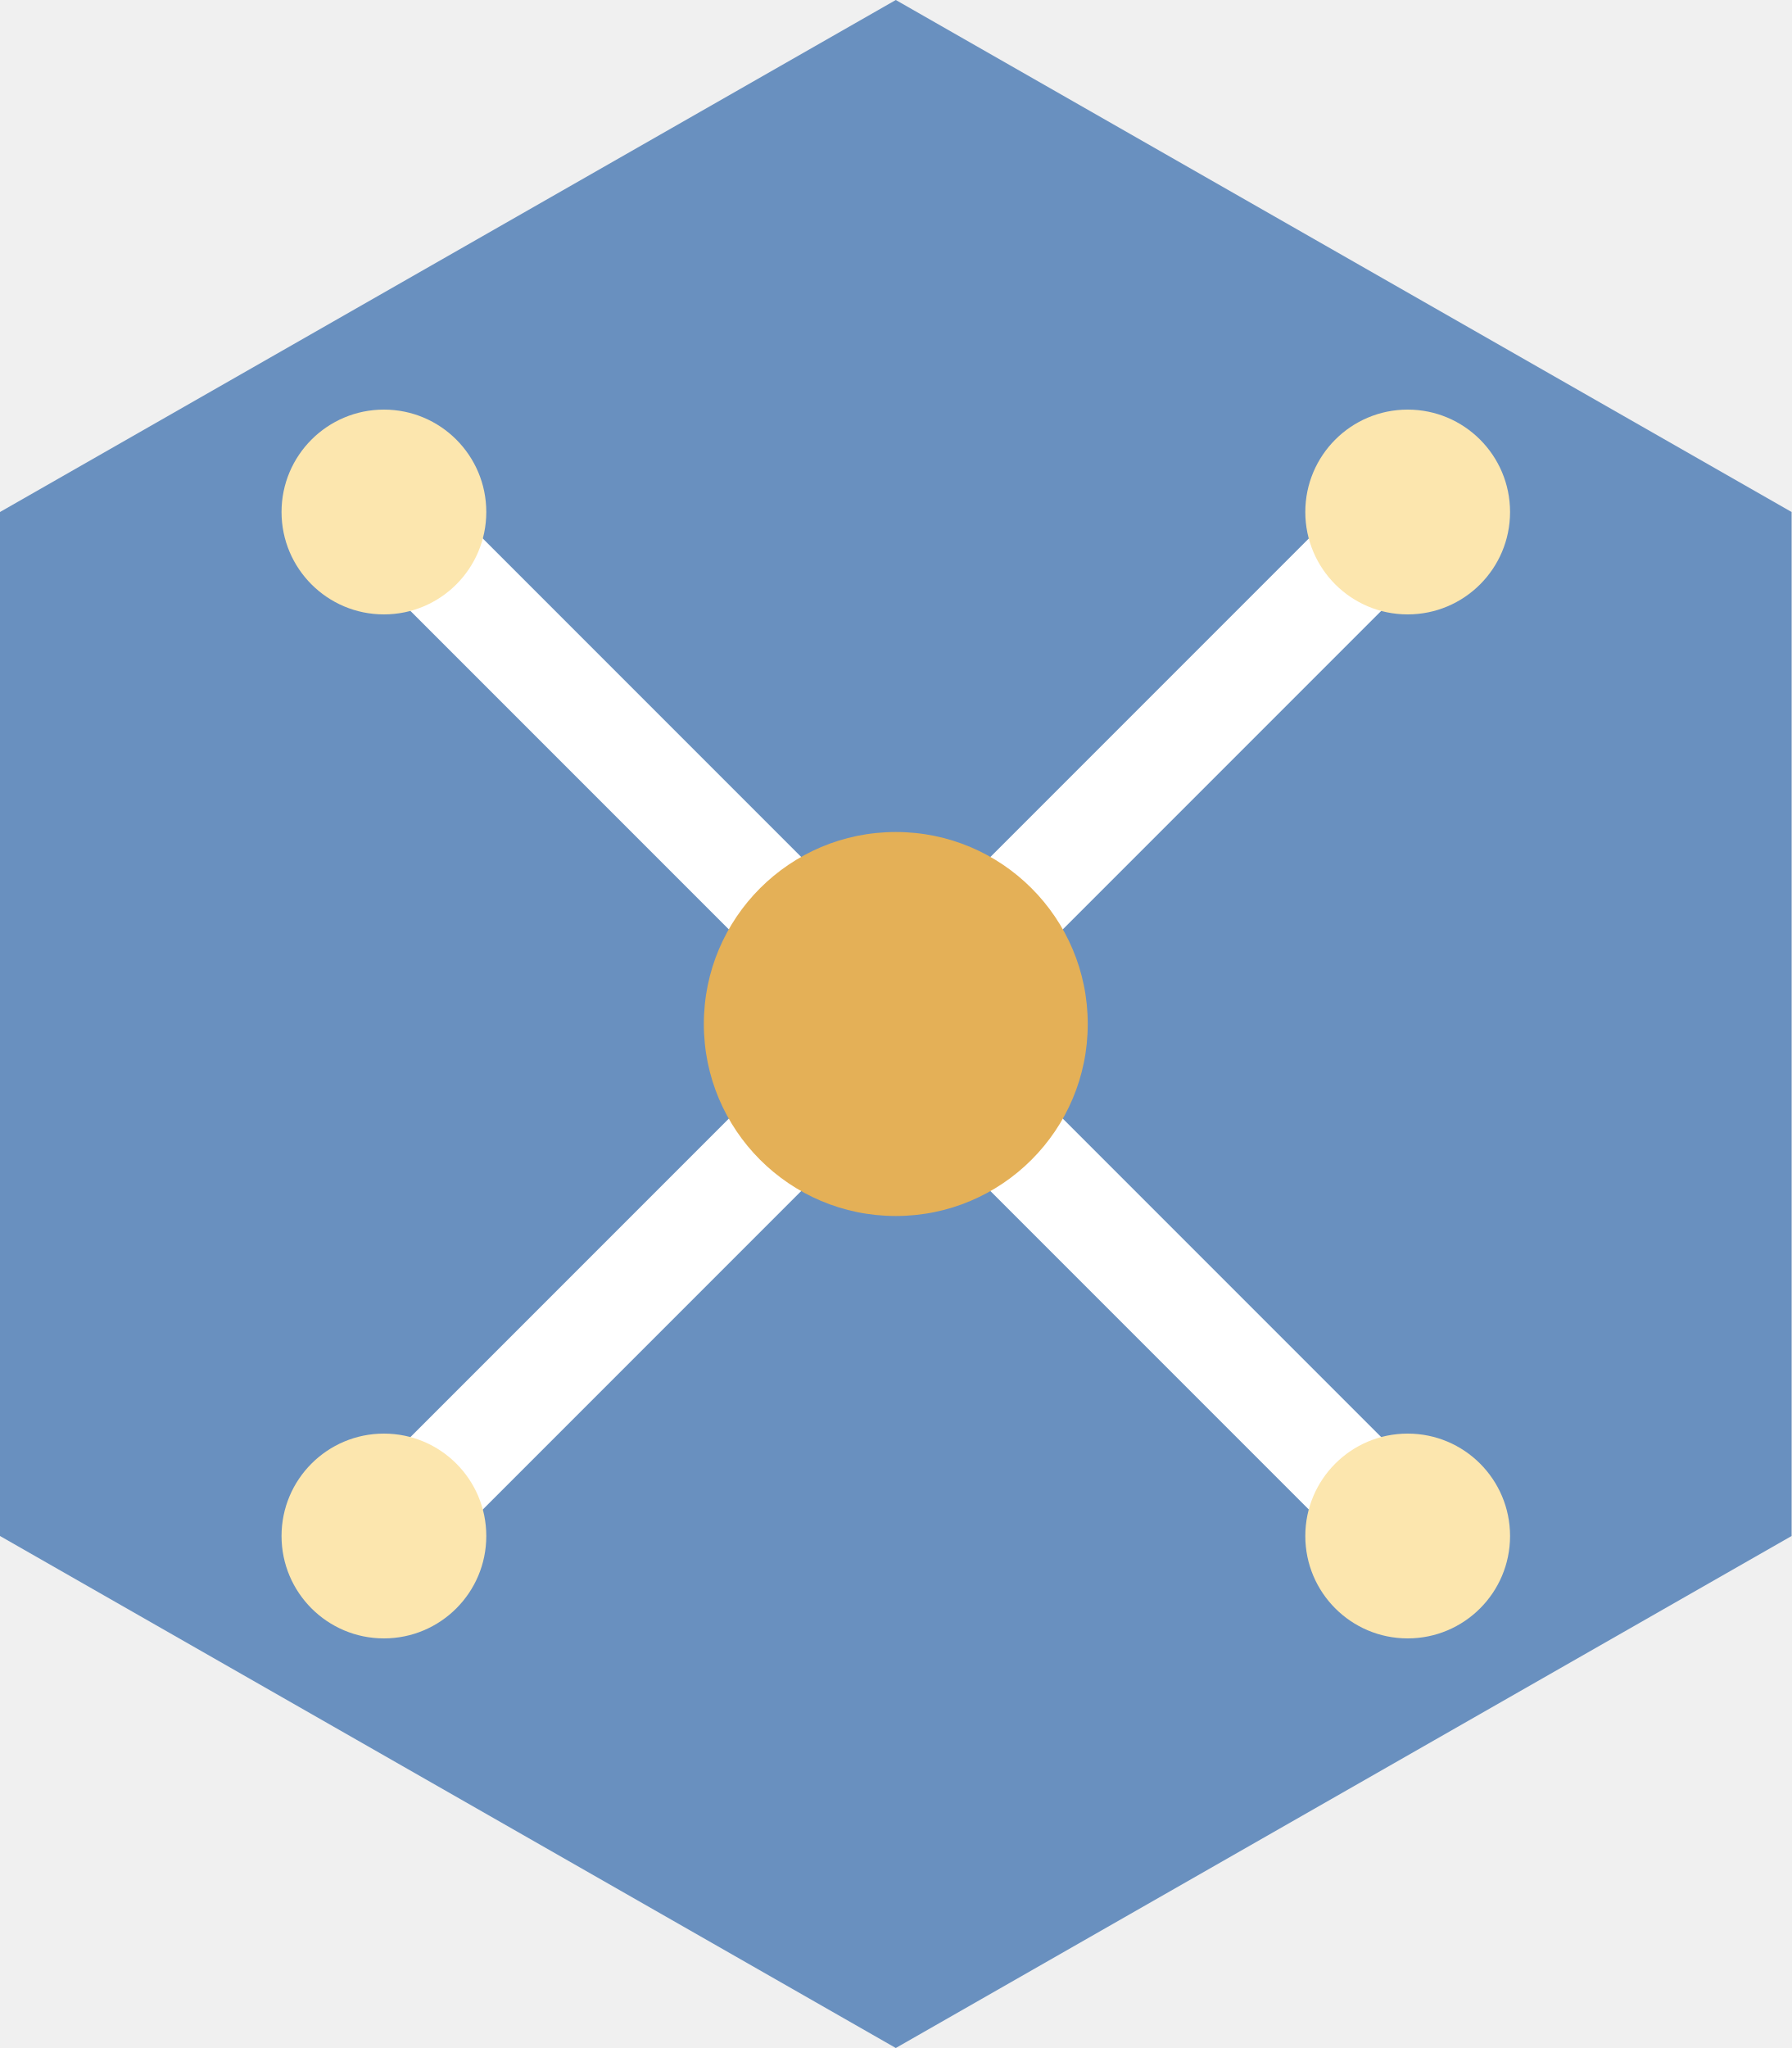
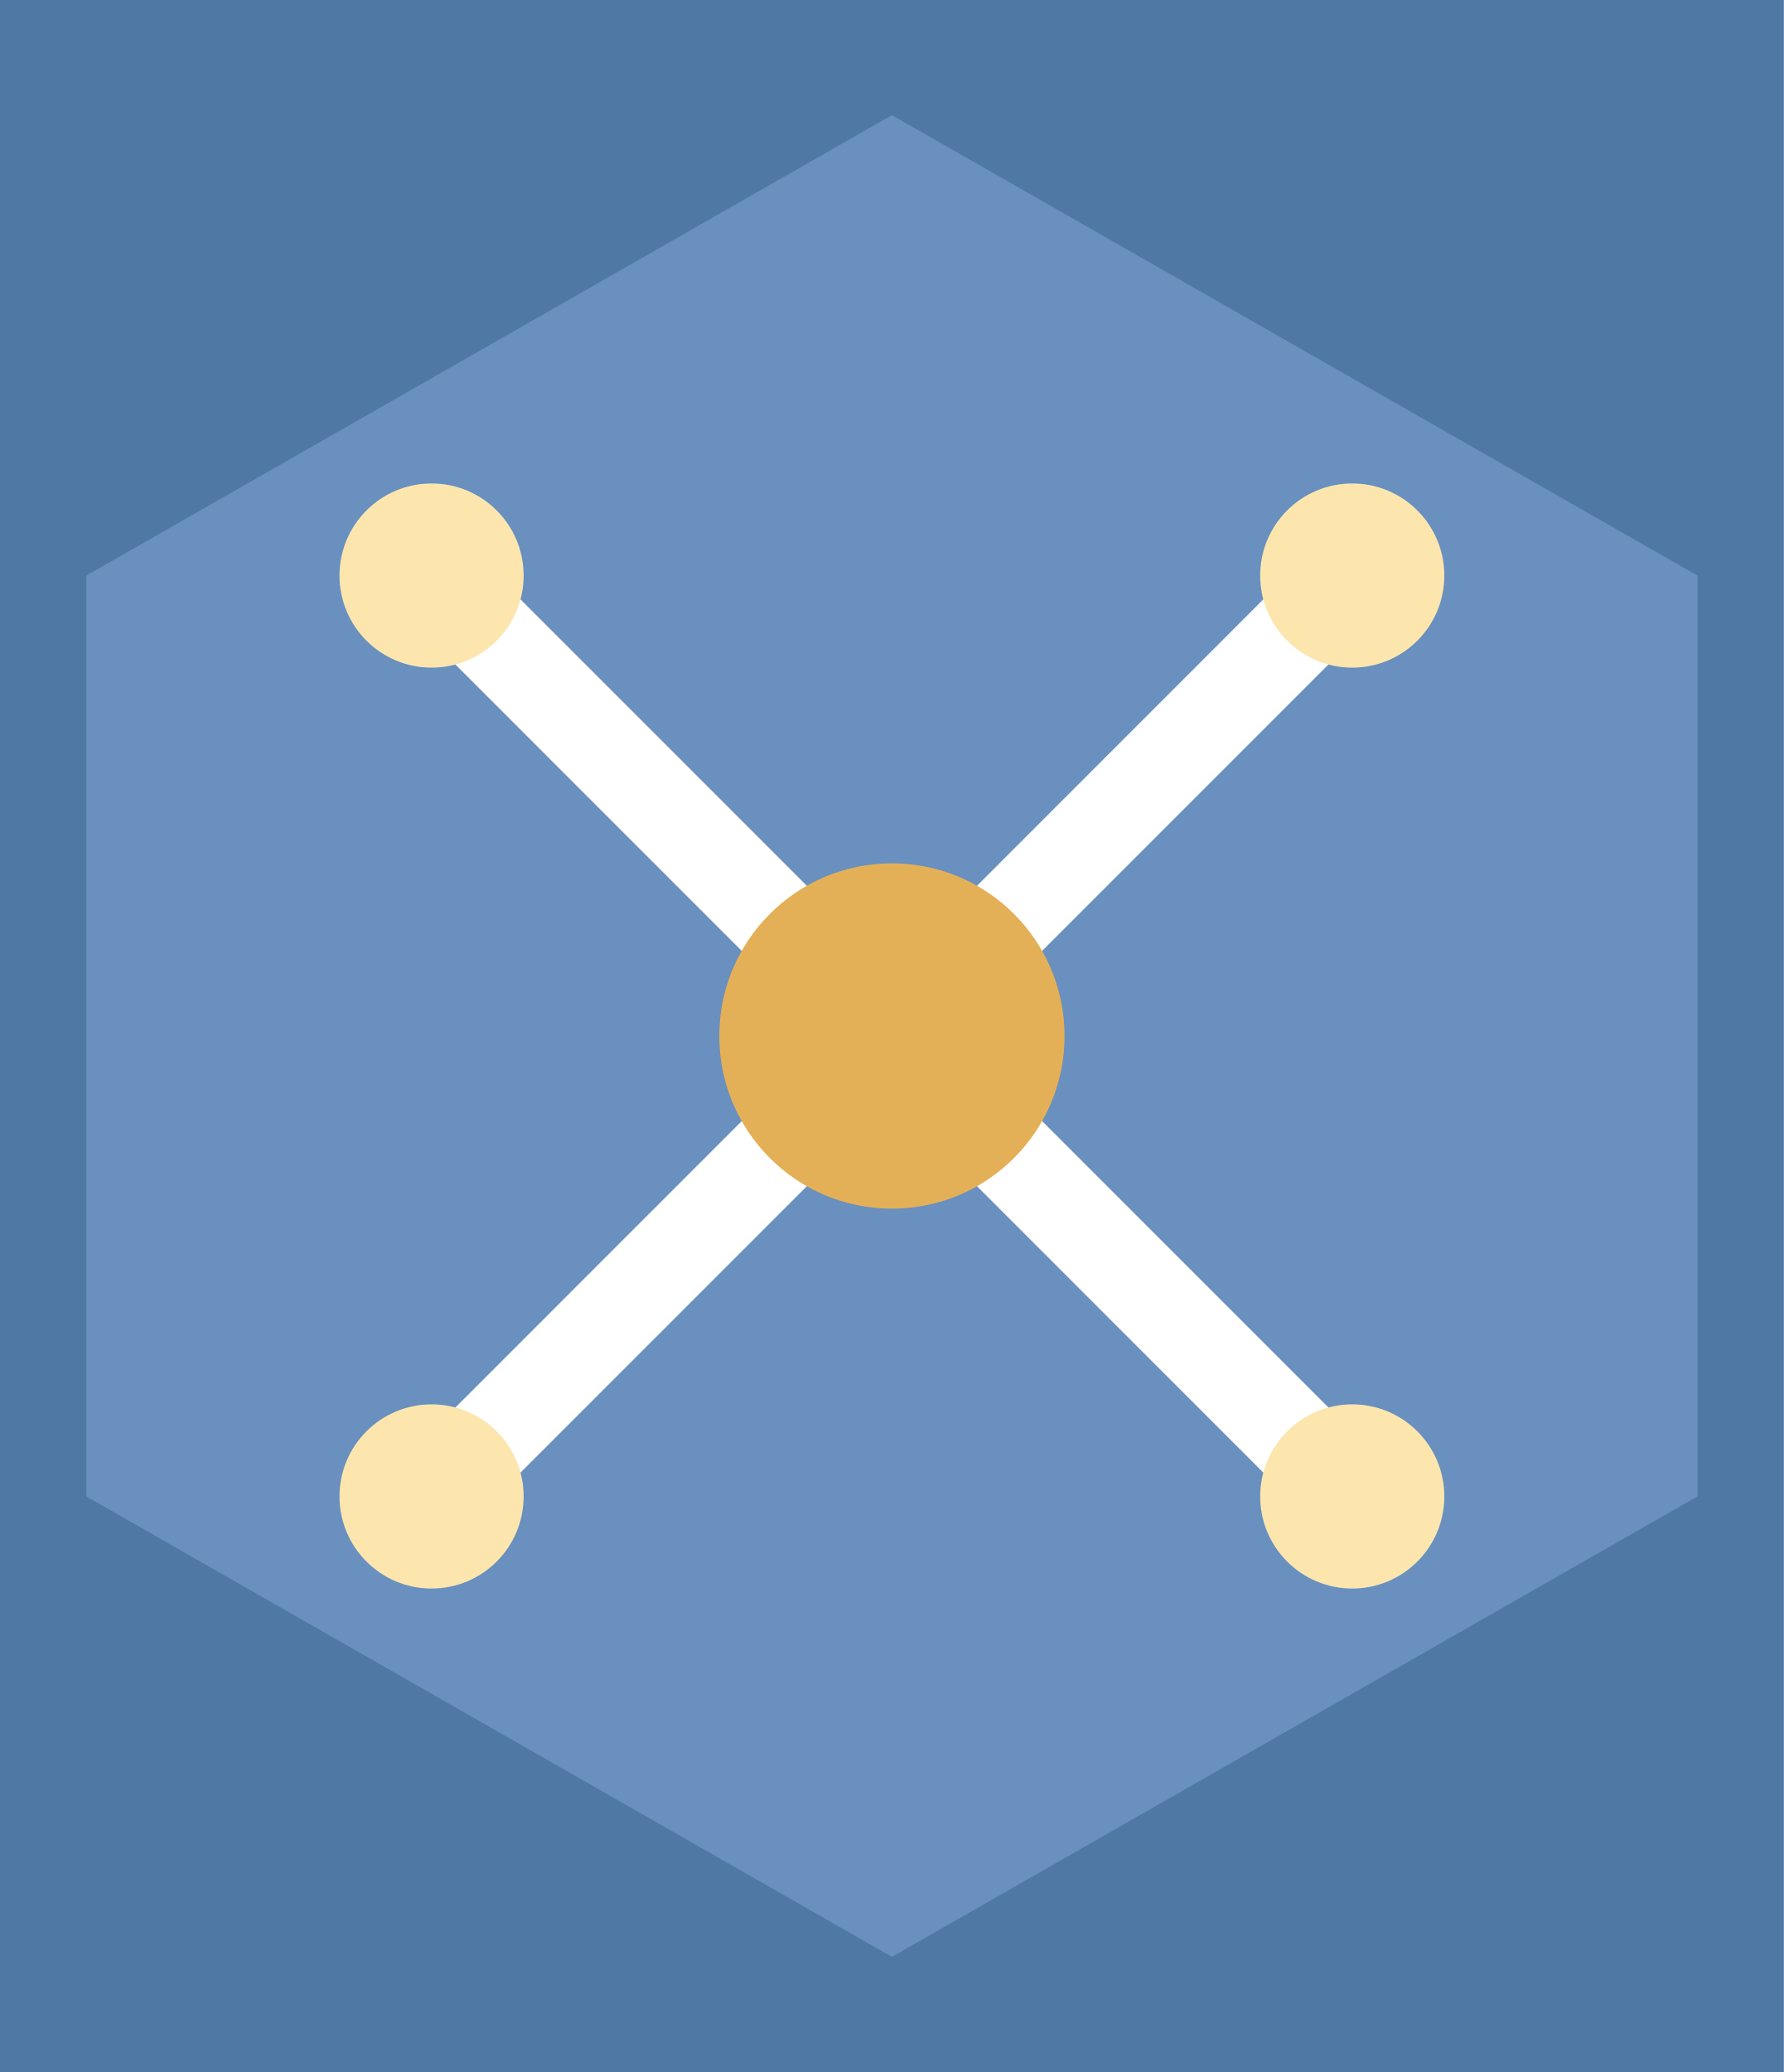
- <svg xmlns="http://www.w3.org/2000/svg" viewBox="55 60 140 160">
+ <svg xmlns="http://www.w3.org/2000/svg" viewBox="47.5 50 155 180">
+   <rect x="47.5" y="50" width="155" height="180" fill="#5078a5" />
  <polygon points="125,60 195,100 195,180 125,220 55,180 55,100" fill="#6990bf" />
  <line x1="85" y1="100" x2="165" y2="180" stroke="#ffffff" stroke-width="8" />
  <line x1="165" y1="100" x2="85" y2="180" stroke="#ffffff" stroke-width="8" />
  <circle cx="85" cy="100" r="8" fill="#fce6aeff" />
  <circle cx="165" cy="100" r="8" fill="#fce6aeff" />
  <circle cx="85" cy="180" r="8" fill="#fce6aeff" />
  <circle cx="165" cy="180" r="8" fill="#fce6aeff" />
  <circle cx="125" cy="140" r="15" fill="#e4b057ff" />
</svg>
